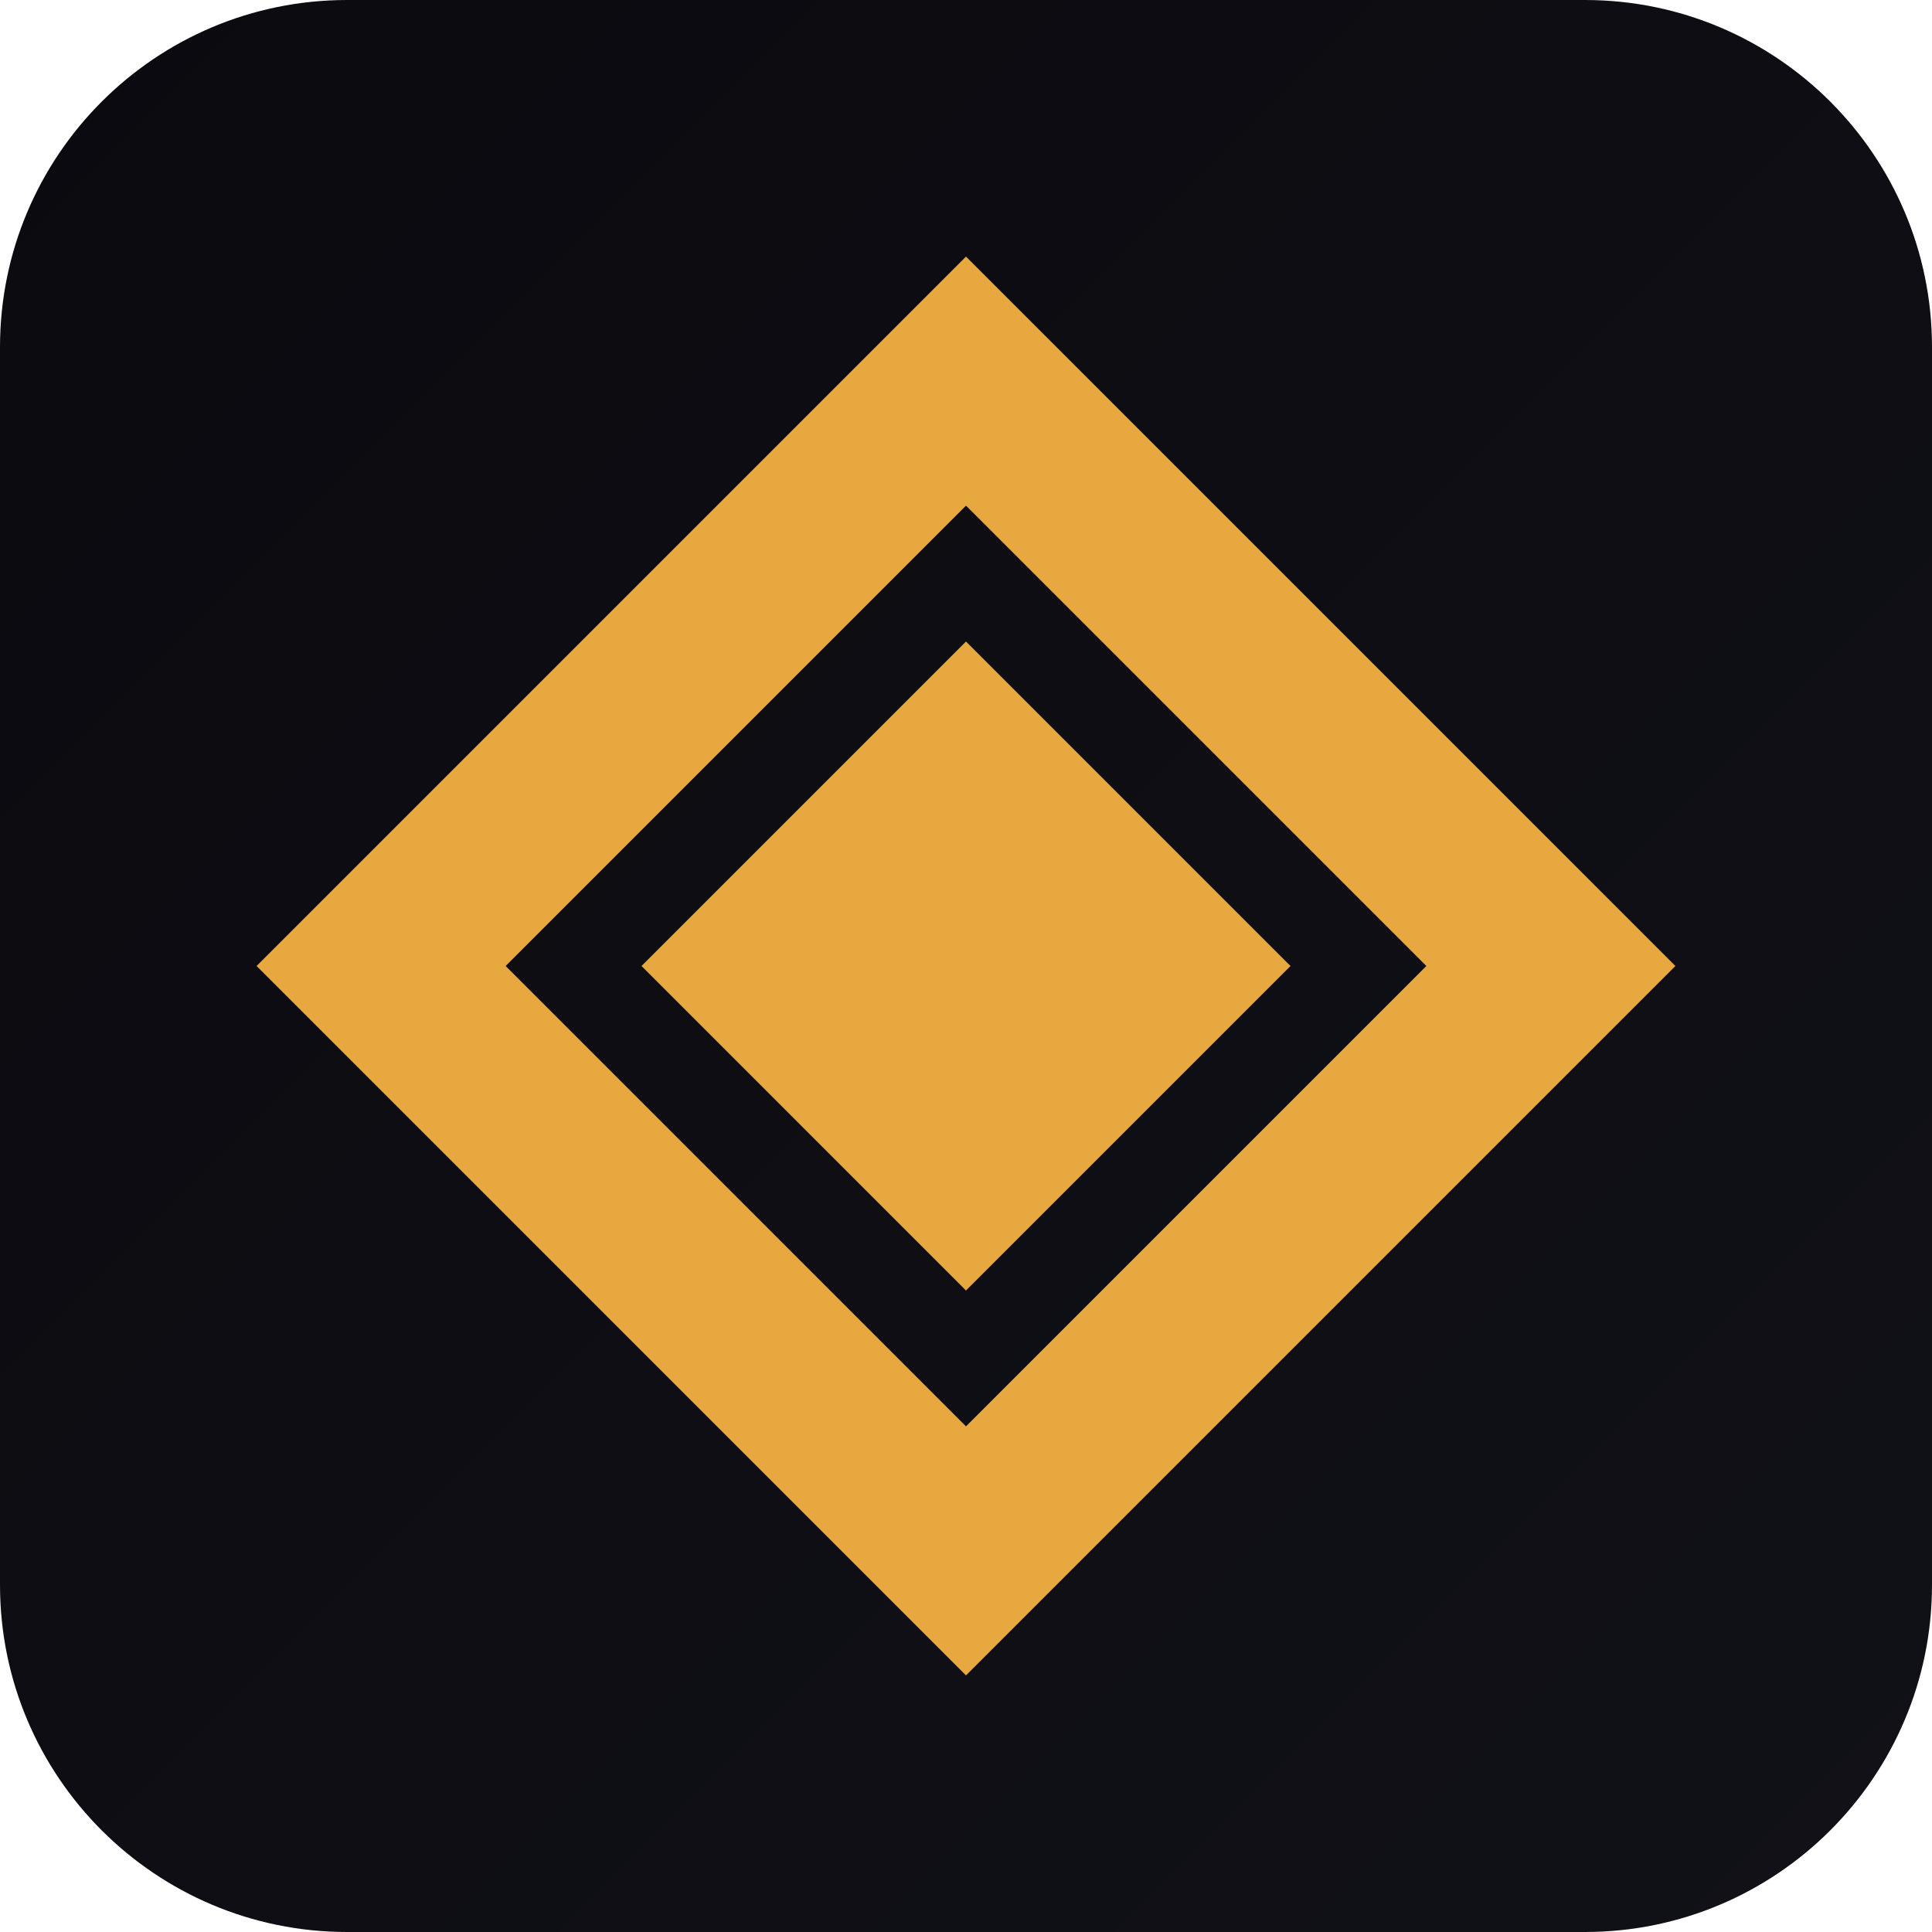
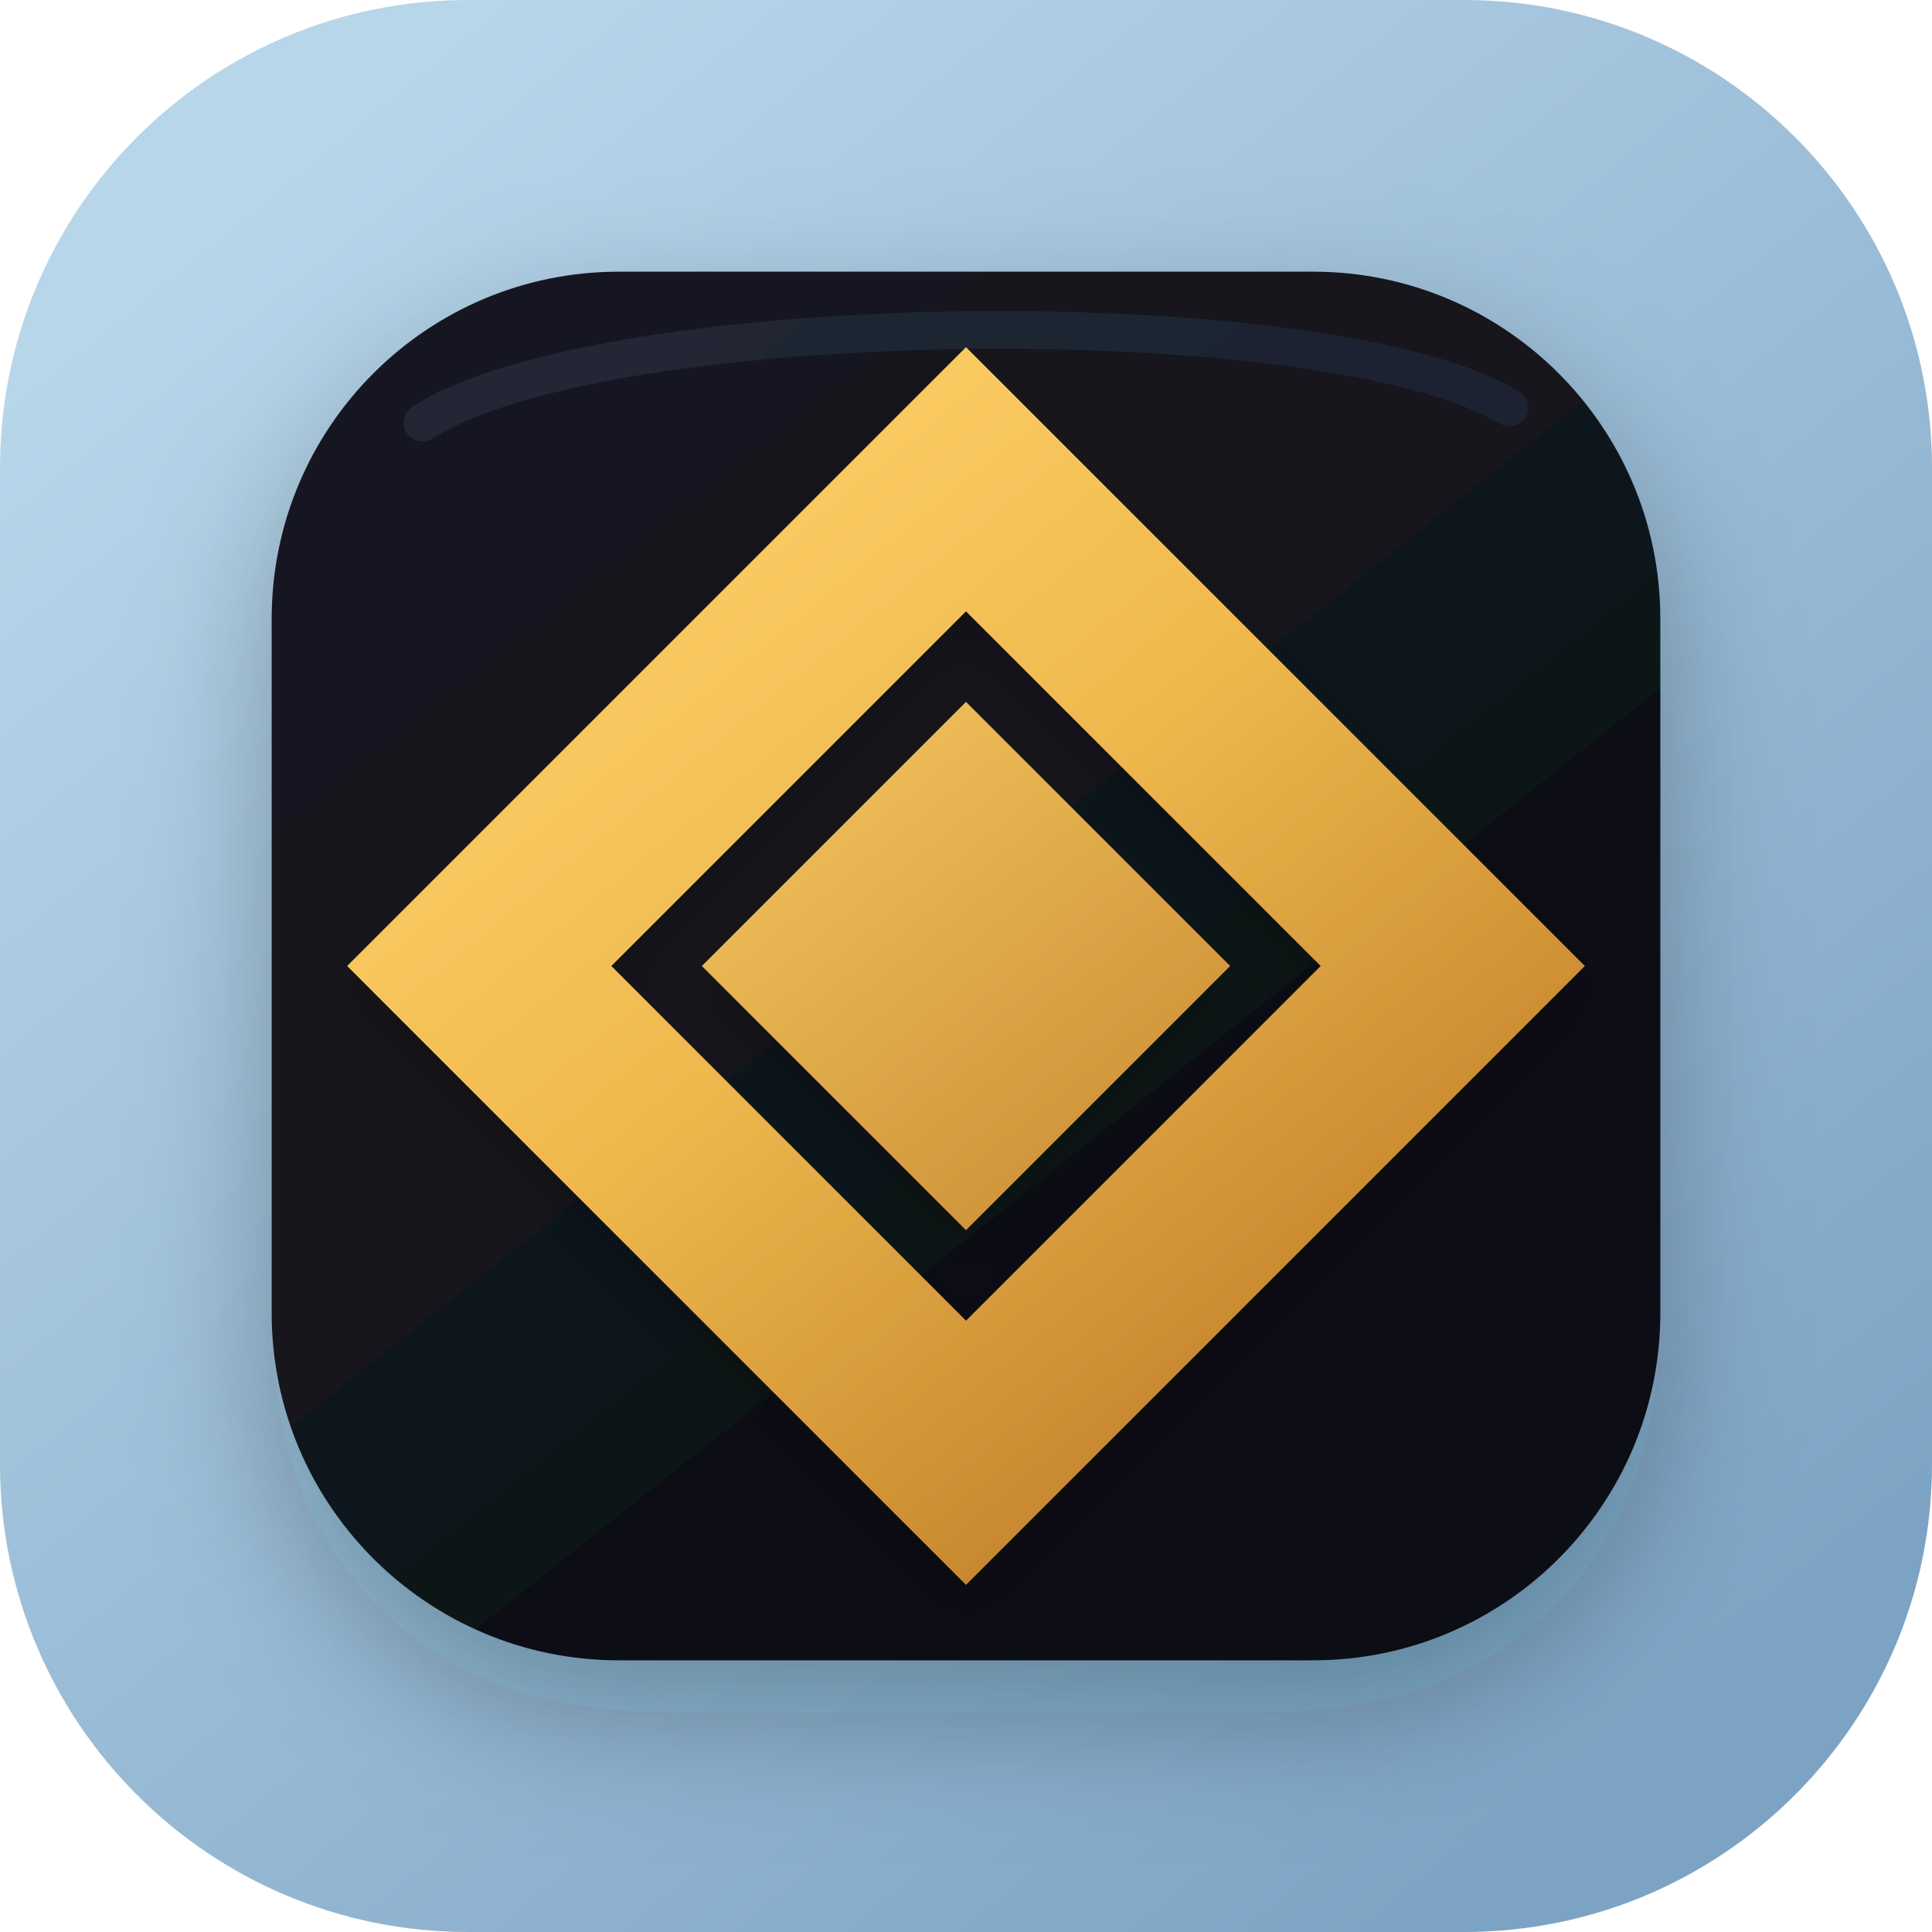
- <svg xmlns="http://www.w3.org/2000/svg" viewBox="0 0 512 512">
+ <svg xmlns="http://www.w3.org/2000/svg" width="1024" height="1024" viewBox="0 0 1024 1024">
  <defs>
-     <linearGradient id="bg" x1="0" y1="0" x2="1" y2="1">
-       <stop offset="0%" stop-color="#0a0a0f" />
-       <stop offset="100%" stop-color="#111118" />
+     <linearGradient id="bg" x1="160" y1="80" x2="864" y2="944" gradientUnits="userSpaceOnUse">
+       <stop offset="0" stop-color="#b8d6ea" />
+       <stop offset="1" stop-color="#7da3c4" />
    </linearGradient>
+     <linearGradient id="panel" x1="240" y1="180" x2="780" y2="860" gradientUnits="userSpaceOnUse">
+       <stop offset="0" stop-color="#171922" />
+       <stop offset="1" stop-color="#0b0d13" />
+     </linearGradient>
+     <linearGradient id="gold" x1="280" y1="230" x2="740" y2="790" gradientUnits="userSpaceOnUse">
+       <stop offset="0" stop-color="#ffd46d" />
+       <stop offset="0.45" stop-color="#efb84d" />
+       <stop offset="1" stop-color="#b97824" />
+     </linearGradient>
+     <linearGradient id="goldInner" x1="404" y1="352" x2="620" y2="620" gradientUnits="userSpaceOnUse">
+       <stop offset="0" stop-color="#f8c861" />
+       <stop offset="1" stop-color="#cb8f35" />
+     </linearGradient>
+     <filter id="shadow" x="-20%" y="-20%" width="140%" height="160%">
+       <feDropShadow dx="0" dy="28" stdDeviation="36" flood-color="#0a1220" flood-opacity="0.28" />
+     </filter>
+     <filter id="symbolShadow" x="-20%" y="-20%" width="140%" height="140%">
+       <feDropShadow dx="0" dy="12" stdDeviation="14" flood-color="#100b04" flood-opacity="0.24" />
+     </filter>
  </defs>
-   <rect width="512" height="512" rx="92" fill="url(#bg)" />
-   <path fill="#e8a840" fill-rule="evenodd" d="M256 68 444 256 256 444 68 256 256 68ZM256 134 378 256 256 378 134 256 256 134Z" />
-   <path fill="#e8a840" d="M256 170 342 256 256 342 170 256Z" />
+   <rect width="1024" height="1024" rx="248" fill="url(#bg)" />
+   <g filter="url(#shadow)">
+     <rect x="144" y="144" width="736" height="736" rx="184" fill="url(#panel)" />
+     <path d="M224 224c96-62 480-66 576-8" fill="none" stroke="#293244" stroke-opacity="0.55" stroke-width="20" stroke-linecap="round" />
+   </g>
+   <g filter="url(#symbolShadow)">
+     <path fill="url(#gold)" fill-rule="evenodd" d="M512 184L840 512L512 840L184 512L512 184ZM512 324L700 512L512 700L324 512L512 324Z" />
+     <path fill="url(#goldInner)" d="M512 372L652 512L512 652L372 512L512 372Z" />
+   </g>
</svg>
